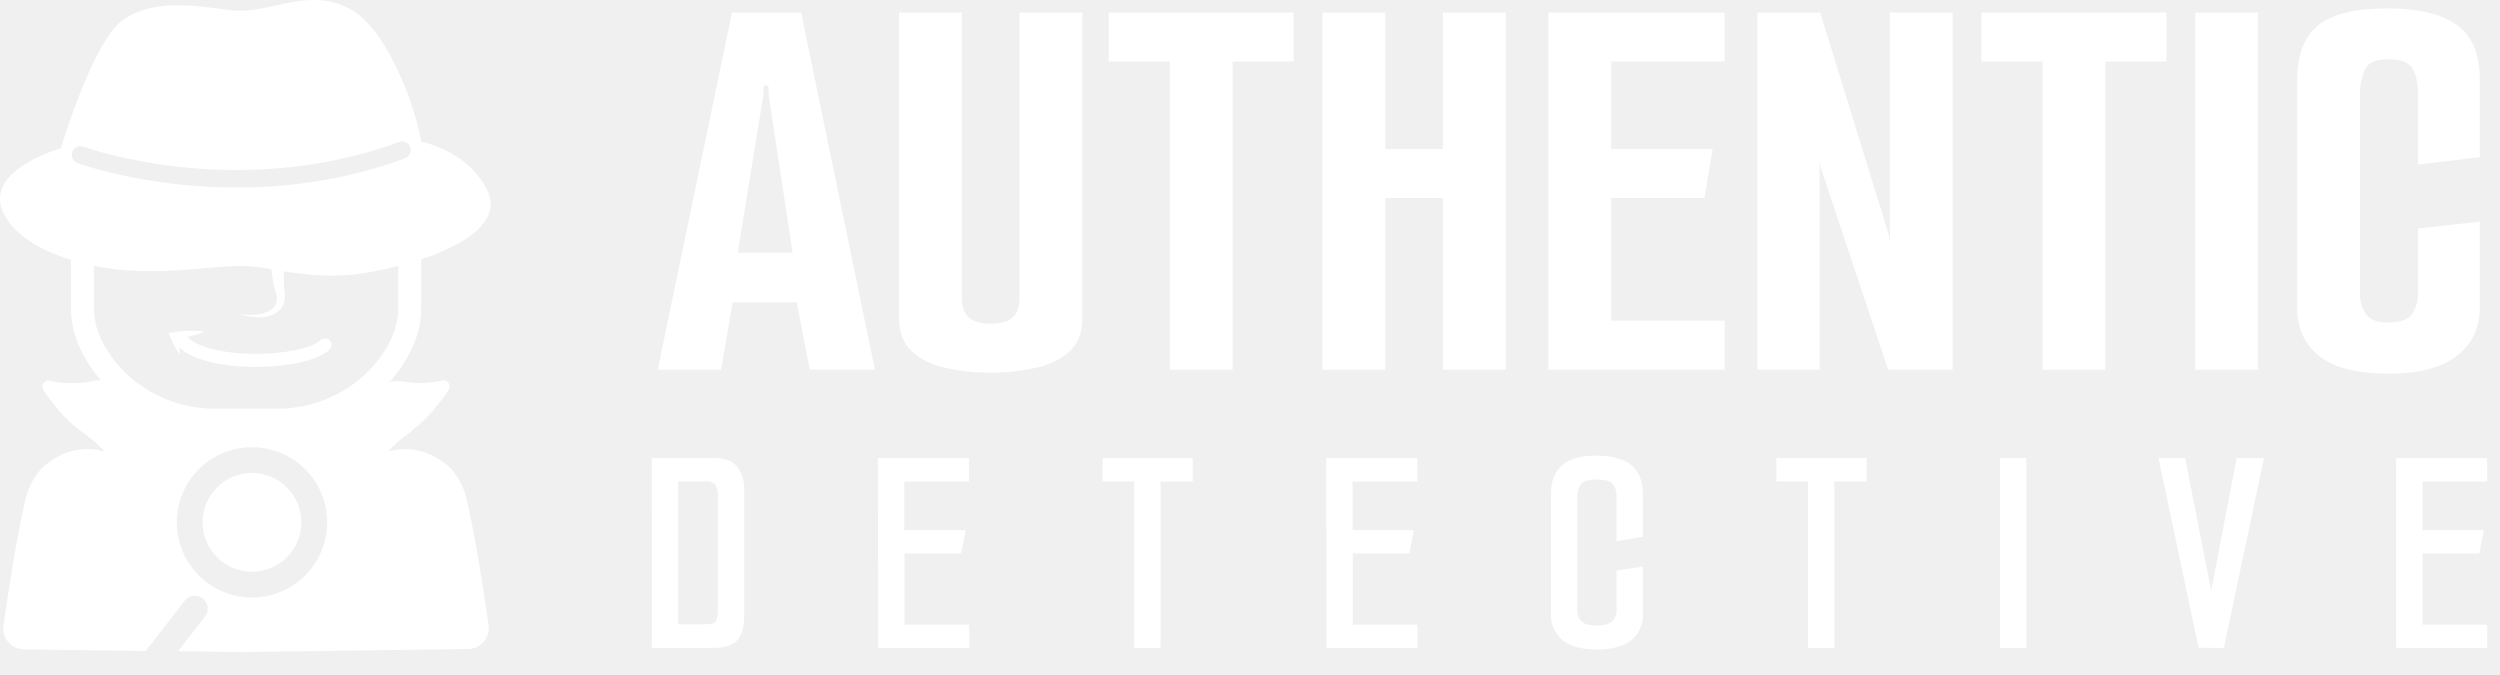
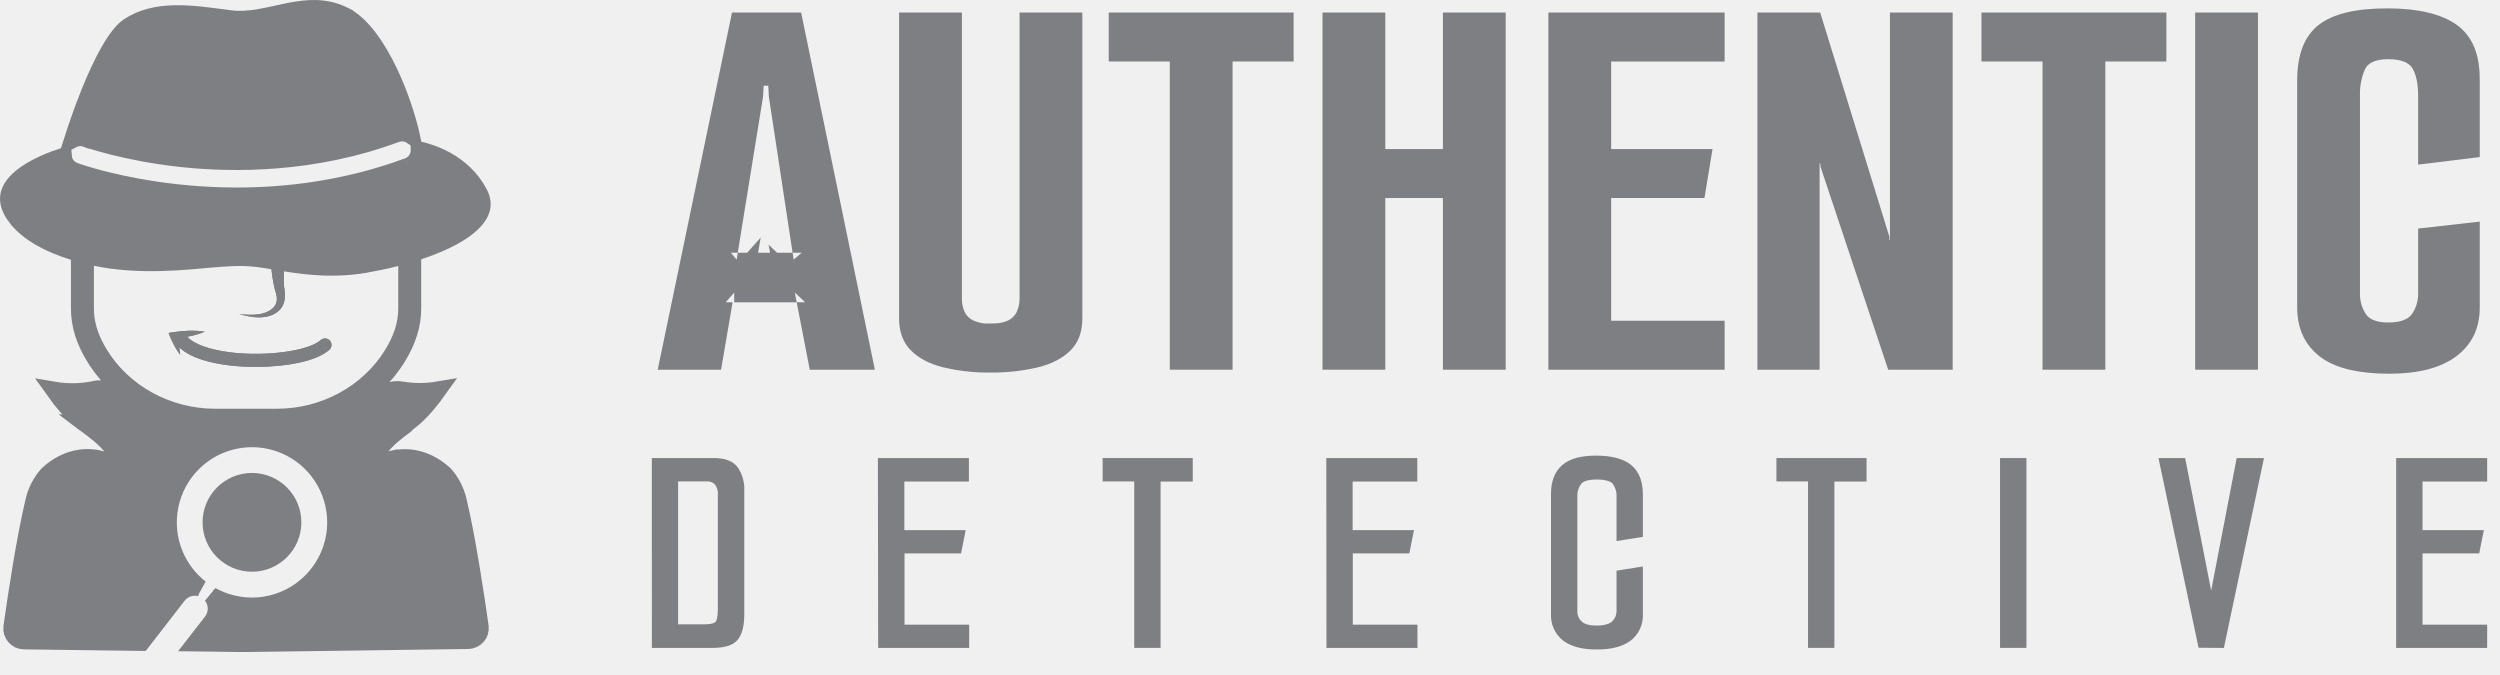
<svg xmlns="http://www.w3.org/2000/svg" width="100" height="27" viewBox="0 0 100 27" fill="none">
-   <path d="M11.368 10.663C11.348 10.926 11.346 11.191 11.362 11.455C11.366 11.512 11.38 11.583 11.389 11.66C11.398 11.739 11.4 11.818 11.394 11.898C11.387 12.068 11.325 12.231 11.219 12.363C10.99 12.618 10.678 12.687 10.393 12.695C10.109 12.702 9.834 12.63 9.565 12.566C9.841 12.588 10.119 12.61 10.382 12.566C10.644 12.521 10.895 12.399 11.009 12.21C11.063 12.114 11.085 12.004 11.071 11.896C11.065 11.838 11.054 11.781 11.038 11.725C11.022 11.668 10.999 11.607 10.981 11.525C10.917 11.244 10.873 10.957 10.849 10.669L11.368 10.663Z" fill="white" />
-   <path d="M10.078 22.869C11.169 22.869 12.054 21.985 12.054 20.894C12.054 19.803 11.169 18.918 10.078 18.918C8.987 18.918 8.103 19.803 8.103 20.894C8.103 21.985 8.987 22.869 10.078 22.869Z" fill="white" />
-   <path d="M19.543 25.012C19.364 23.744 19.022 21.464 18.66 19.952C18.556 19.502 18.34 19.084 18.032 18.739L18.027 18.733C17.079 17.849 16.102 17.931 15.707 18.015C15.704 18.016 15.7 18.016 15.696 18.015C15.674 18.02 15.653 18.027 15.631 18.03C15.618 18.034 15.608 18.037 15.599 18.039C15.578 18.045 15.557 18.048 15.537 18.053C15.669 17.897 15.816 17.754 15.975 17.625C16.128 17.496 16.284 17.378 16.443 17.263L16.448 17.26C16.473 17.224 16.503 17.192 16.538 17.166C17.116 16.74 17.625 16.074 17.949 15.595C17.976 15.555 17.991 15.506 17.991 15.457C17.99 15.408 17.975 15.359 17.947 15.319C17.919 15.278 17.879 15.248 17.832 15.23C17.786 15.213 17.736 15.21 17.688 15.222C17.171 15.338 16.635 15.351 16.112 15.261C15.937 15.232 15.758 15.239 15.585 15.283C15.585 15.283 15.582 15.283 15.58 15.283C15.802 15.037 16.002 14.772 16.178 14.491C16.629 13.764 16.848 13.062 16.848 12.341V9.019C16.848 8.898 16.8 8.781 16.713 8.695C16.627 8.609 16.511 8.56 16.389 8.56C16.267 8.56 16.15 8.609 16.064 8.695C15.978 8.781 15.93 8.898 15.93 9.019V12.345C15.93 12.887 15.756 13.434 15.397 14.009C14.501 15.454 12.849 16.349 11.086 16.349H8.599C6.836 16.349 5.184 15.453 4.288 14.009C3.93 13.434 3.756 12.887 3.756 12.345V8.943C3.756 8.821 3.708 8.704 3.622 8.618C3.535 8.532 3.419 8.484 3.297 8.484C3.175 8.484 3.058 8.532 2.972 8.618C2.886 8.704 2.837 8.821 2.837 8.943V12.345C2.837 13.065 3.057 13.768 3.507 14.495C3.666 14.748 3.844 14.988 4.041 15.213H4.038C3.949 15.207 3.86 15.214 3.773 15.232C3.189 15.363 2.583 15.363 1.999 15.232C1.951 15.22 1.901 15.223 1.854 15.24C1.808 15.257 1.768 15.288 1.74 15.329C1.711 15.369 1.696 15.417 1.695 15.467C1.695 15.516 1.709 15.565 1.737 15.606C2.06 16.084 2.57 16.75 3.147 17.178C3.157 17.185 3.165 17.192 3.174 17.201L3.184 17.21L3.265 17.267C3.424 17.381 3.58 17.5 3.733 17.629C3.892 17.758 4.039 17.901 4.172 18.057H4.168C4.165 18.056 4.163 18.056 4.16 18.057C4.088 18.043 4.018 18.025 3.949 18.002H3.946C3.525 17.924 2.583 17.878 1.67 18.73L1.66 18.74C1.347 19.087 1.128 19.509 1.023 19.964C0.662 21.478 0.319 23.758 0.14 25.026C0.123 25.143 0.132 25.262 0.166 25.376C0.199 25.489 0.256 25.594 0.333 25.684C0.41 25.774 0.505 25.846 0.612 25.897C0.719 25.947 0.836 25.974 0.954 25.975L5.85 26.04C5.864 26.004 5.883 25.971 5.907 25.941L7.385 24.029C7.427 23.976 7.478 23.931 7.537 23.897C7.596 23.864 7.661 23.842 7.728 23.834C7.796 23.825 7.864 23.83 7.929 23.848C7.995 23.866 8.056 23.896 8.11 23.938C8.163 23.979 8.208 24.031 8.242 24.09C8.275 24.149 8.297 24.214 8.305 24.281C8.314 24.348 8.309 24.417 8.291 24.482C8.273 24.547 8.243 24.609 8.201 24.662L7.125 26.048L9.626 26.081H9.828L18.73 25.96C18.848 25.958 18.964 25.931 19.071 25.881C19.178 25.831 19.273 25.759 19.35 25.669C19.427 25.579 19.484 25.474 19.517 25.361C19.55 25.248 19.559 25.129 19.543 25.012ZM10.08 23.902C9.485 23.902 8.903 23.726 8.409 23.395C7.914 23.065 7.529 22.595 7.301 22.045C7.074 21.496 7.014 20.891 7.13 20.308C7.246 19.724 7.533 19.188 7.953 18.768C8.374 18.347 8.91 18.061 9.493 17.945C10.077 17.829 10.682 17.889 11.231 18.116C11.781 18.344 12.25 18.73 12.581 19.224C12.911 19.719 13.087 20.3 13.087 20.895C13.086 21.692 12.769 22.457 12.205 23.02C11.641 23.584 10.877 23.901 10.08 23.902Z" fill="white" />
-   <path d="M13.195 13.623C13.172 13.598 13.144 13.577 13.113 13.562C13.082 13.547 13.049 13.539 13.015 13.537C12.981 13.535 12.946 13.54 12.914 13.552C12.882 13.563 12.852 13.581 12.827 13.604C12.342 14.038 10.663 14.268 9.235 14.097C8.39 13.995 7.748 13.763 7.491 13.469L7.568 13.455C7.781 13.414 7.99 13.352 8.191 13.268C7.976 13.234 7.759 13.221 7.542 13.231C7.328 13.238 7.116 13.258 6.905 13.292L6.742 13.318L6.799 13.461C6.852 13.589 6.913 13.713 6.978 13.836C7.045 13.961 7.122 14.081 7.207 14.194C7.2 14.091 7.187 13.988 7.167 13.887C7.631 14.343 8.492 14.534 9.171 14.615C9.525 14.657 9.881 14.677 10.237 14.676C11.426 14.676 12.653 14.458 13.173 13.992C13.225 13.946 13.256 13.881 13.26 13.812C13.264 13.743 13.241 13.675 13.195 13.623Z" fill="white" />
-   <path d="M19.477 7.588C18.753 6.174 17.28 5.762 16.852 5.667C16.579 4.167 15.479 1.102 13.935 0.323C12.236 -0.533 10.71 0.608 9.225 0.41C7.741 0.212 6.175 -0.05 4.94 0.783C3.757 1.582 2.537 5.597 2.437 5.93C1.681 6.163 -0.981 7.141 0.382 8.912C0.91 9.597 1.809 10.075 2.833 10.391C3.131 10.485 3.438 10.562 3.752 10.63C5.591 11.019 7.545 10.781 8.451 10.704C9.645 10.603 9.938 10.615 10.848 10.767C11.011 10.794 11.178 10.824 11.35 10.852C12.303 11.003 13.388 11.127 14.642 10.913C15.069 10.84 15.498 10.75 15.919 10.643C16.234 10.563 16.542 10.472 16.838 10.376C18.705 9.761 20.096 8.798 19.477 7.588ZM16.215 6.329C13.791 7.23 11.426 7.501 9.465 7.501C8.686 7.5 7.907 7.457 7.132 7.373C4.732 7.112 3.173 6.55 3.108 6.526C3.064 6.512 3.023 6.488 2.988 6.457C2.952 6.427 2.924 6.389 2.903 6.347C2.883 6.305 2.871 6.259 2.869 6.212C2.866 6.165 2.873 6.119 2.89 6.075C2.906 6.031 2.93 5.99 2.962 5.956C2.994 5.922 3.033 5.895 3.076 5.875C3.118 5.856 3.164 5.846 3.211 5.845C3.258 5.845 3.305 5.853 3.348 5.871C3.372 5.879 4.914 6.432 7.229 6.681C9.363 6.909 12.612 6.922 15.97 5.674C16.056 5.645 16.151 5.65 16.233 5.689C16.315 5.728 16.379 5.798 16.41 5.883C16.442 5.969 16.439 6.063 16.402 6.146C16.366 6.229 16.298 6.295 16.213 6.329H16.215Z" fill="white" />
-   <path d="M26.308 14.788L29.28 0.501H32.045L34.995 14.788H32.391L31.792 11.7L32.207 12.092H29.027L29.373 11.7L28.843 14.788H26.308ZM29.464 10.386L29.234 10.109H32.068L31.746 10.386L30.755 3.865L30.732 3.428H30.547L30.524 3.865L29.464 10.386Z" fill="white" />
-   <path d="M39.603 14.903C38.975 14.91 38.348 14.841 37.737 14.696C37.182 14.557 36.748 14.331 36.435 14.016C36.121 13.701 35.964 13.275 35.963 12.737V0.501H38.476V11.956C38.475 12.121 38.507 12.285 38.568 12.439C38.635 12.6 38.758 12.731 38.913 12.809C39.129 12.91 39.367 12.957 39.605 12.946C39.928 12.946 40.174 12.9 40.344 12.809C40.503 12.729 40.626 12.593 40.69 12.428C40.749 12.277 40.78 12.117 40.782 11.956V0.501H43.294V12.737C43.294 13.275 43.137 13.701 42.822 14.016C42.507 14.331 42.069 14.557 41.508 14.696C40.884 14.841 40.245 14.911 39.603 14.903Z" fill="white" />
-   <path d="M46.791 2.46H44.349V0.501H51.745V2.46H49.303V14.788H46.791V2.46Z" fill="white" />
-   <path d="M52.9 0.501H55.412V5.962H57.716V0.501H60.228V14.788H57.716V7.921H55.412V14.788H52.9V0.501Z" fill="white" />
-   <path d="M61.935 0.501H68.986V2.46H64.446V5.962H68.502L68.18 7.921H64.446V12.83H68.986V14.788H61.935V0.501Z" fill="white" />
-   <path d="M70.297 14.788V0.501H72.808L75.573 9.462V9.599H75.597V0.501H78.107V14.788H75.527L72.83 6.7L72.808 6.539H72.784V14.788H70.297Z" fill="white" />
-   <path d="M81.701 2.46H79.259V0.501H86.656V2.46H84.213V14.788H81.701V2.46Z" fill="white" />
-   <path d="M87.807 0.501H90.318V14.788H87.807V0.501Z" fill="white" />
-   <path d="M95.573 14.949C94.299 14.949 93.365 14.715 92.774 14.247C92.181 13.779 91.886 13.13 91.887 12.299V3.22C91.887 2.191 92.171 1.452 92.739 1.003C93.308 0.554 94.229 0.332 95.504 0.335C96.736 0.335 97.662 0.558 98.281 1.003C98.9 1.449 99.204 2.194 99.191 3.239V6.284L96.725 6.584V3.842C96.725 3.366 96.652 3.001 96.506 2.747C96.36 2.494 96.034 2.367 95.527 2.368C95.034 2.368 94.724 2.506 94.594 2.783C94.454 3.11 94.387 3.463 94.398 3.819V11.723C94.389 12.017 94.47 12.307 94.628 12.554C94.782 12.785 95.082 12.9 95.527 12.9C96.004 12.9 96.322 12.785 96.483 12.554C96.651 12.303 96.736 12.004 96.725 11.702V9.142L99.191 8.865V12.299C99.191 13.128 98.88 13.777 98.258 14.246C97.635 14.714 96.741 14.949 95.573 14.949Z" fill="white" />
-   <path d="M26.308 18.439H26.19V18.556L26.192 25.682V25.799H26.309H28.503C28.936 25.799 29.269 25.715 29.436 25.494C29.589 25.29 29.654 24.972 29.654 24.567V19.663C29.674 19.35 29.594 19.039 29.424 18.775L29.419 18.768C29.247 18.537 28.95 18.439 28.573 18.439H26.308ZM28.831 19.807L28.831 19.816V24.402C28.831 24.712 28.775 24.883 28.702 24.959C28.631 25.033 28.468 25.09 28.166 25.09H27.007V19.14H28.258L28.266 19.14C28.343 19.135 28.421 19.147 28.493 19.174C28.564 19.201 28.628 19.243 28.681 19.296C28.792 19.442 28.846 19.623 28.831 19.807Z" fill="white" stroke="white" stroke-width="0.234" />
-   <path d="M35.35 18.439H35.232L35.233 18.556L35.243 25.682L35.244 25.799H35.361H38.533H38.65V25.682V25.221V25.105H38.533H36.064V22.018H38.25H38.346L38.365 21.924L38.457 21.463L38.485 21.323H38.342H36.057V19.145H38.523H38.639V19.027V18.556V18.439H38.523H35.35Z" fill="white" stroke="white" stroke-width="0.234" />
-   <path d="M44.222 19.023V19.14H44.339H45.487V25.682V25.799H45.604H46.189H46.306V25.682V19.145H47.476H47.593V19.027V18.556V18.439H47.476H44.339H44.222V18.556V19.023Z" fill="white" stroke="white" stroke-width="0.234" />
-   <path d="M53.286 18.439H53.169L53.169 18.556L53.176 25.682L53.176 25.799H53.293H56.464H56.581V25.682V25.221V25.105H56.464H53.995V22.018H56.181H56.277L56.296 21.924L56.388 21.463L56.416 21.323H56.273H53.988V19.145H56.458H56.575V19.027V18.556V18.439H56.458H53.286Z" fill="white" stroke="white" stroke-width="0.234" />
-   <path d="M62.609 25.54L62.61 25.541C62.906 25.762 63.335 25.863 63.876 25.863C64.402 25.863 64.824 25.765 65.129 25.552L65.131 25.551C65.286 25.437 65.41 25.286 65.492 25.111C65.573 24.938 65.609 24.747 65.597 24.556V22.934V22.797L65.462 22.818L64.877 22.91L64.778 22.926V23.026V24.417L64.778 24.421C64.781 24.517 64.764 24.612 64.729 24.701C64.693 24.789 64.639 24.87 64.571 24.936C64.443 25.062 64.216 25.139 63.86 25.139C63.521 25.139 63.304 25.063 63.179 24.937C63.112 24.872 63.06 24.793 63.025 24.706C62.991 24.619 62.974 24.526 62.977 24.433L62.977 24.43V19.867L62.977 19.862C62.968 19.652 63.033 19.445 63.16 19.277C63.264 19.149 63.48 19.064 63.86 19.064C64.266 19.064 64.493 19.148 64.596 19.273C64.725 19.445 64.789 19.657 64.778 19.871L64.778 19.878V21.368V21.505L64.913 21.483L65.499 21.391L65.597 21.376V21.276V19.758C65.597 19.289 65.457 18.914 65.156 18.677C64.861 18.446 64.397 18.342 63.837 18.342C63.275 18.342 62.842 18.452 62.565 18.693C62.287 18.936 62.157 19.295 62.157 19.746V24.546C62.145 24.736 62.18 24.925 62.258 25.098C62.337 25.272 62.457 25.424 62.609 25.54Z" fill="white" stroke="white" stroke-width="0.234" />
-   <path d="M71.174 19.023V19.14H71.291H72.438V25.682V25.799H72.555H73.141H73.258V25.682V19.145H74.428H74.545V19.027V18.556V18.439H74.428H71.291H71.174V18.556V19.023Z" fill="white" stroke="white" stroke-width="0.234" />
-   <path d="M80.236 18.439H80.119V18.556V25.682V25.799H80.236H80.823H80.94V25.682V18.556V18.439H80.823H80.236Z" fill="white" stroke="white" stroke-width="0.234" />
-   <path d="M88.019 25.702L88.038 25.794L88.132 25.795L88.765 25.799L88.861 25.8L88.88 25.706L90.385 18.58L90.415 18.439H90.271H89.661H89.564L89.546 18.534L88.448 24.236L87.328 18.534L87.309 18.439H87.213H86.628H86.483L86.513 18.58L88.019 25.702Z" fill="white" stroke="white" stroke-width="0.234" />
-   <path d="M96.08 18.439H95.963V18.556V25.682V25.799H96.08H99.253H99.37V25.682V25.221V25.105H99.253H96.784V22.018H98.976H99.073L99.091 21.924L99.183 21.463L99.212 21.323H99.069H96.784V19.145H99.253H99.37V19.027V18.556V18.439H99.253H96.08Z" fill="white" stroke="white" stroke-width="0.234" />
+   <mask id="path-1-inside-1_3230_859" fill="white">
+     <path d="M11.368 10.663C11.348 10.926 11.346 11.191 11.362 11.455C11.366 11.512 11.38 11.583 11.389 11.66C11.398 11.739 11.4 11.818 11.394 11.898C11.387 12.068 11.325 12.231 11.219 12.363C10.99 12.618 10.678 12.687 10.393 12.695C10.109 12.702 9.834 12.63 9.565 12.566C9.841 12.588 10.119 12.61 10.382 12.566C10.644 12.521 10.895 12.399 11.009 12.21C11.063 12.114 11.085 12.004 11.071 11.896C11.065 11.838 11.054 11.781 11.038 11.725C11.022 11.668 10.999 11.607 10.981 11.525C10.917 11.244 10.873 10.957 10.849 10.669L11.368 10.663Z" />
+   </mask>
+   <path d="M11.368 10.663C11.348 10.926 11.346 11.191 11.362 11.455C11.366 11.512 11.38 11.583 11.389 11.66C11.398 11.739 11.4 11.818 11.394 11.898C11.387 12.068 11.325 12.231 11.219 12.363C10.99 12.618 10.678 12.687 10.393 12.695C10.109 12.702 9.834 12.63 9.565 12.566C9.841 12.588 10.119 12.61 10.382 12.566C10.644 12.521 10.895 12.399 11.009 12.21C11.063 12.114 11.085 12.004 11.071 11.896C11.065 11.838 11.054 11.781 11.038 11.725C11.022 11.668 10.999 11.607 10.981 11.525C10.917 11.244 10.873 10.957 10.849 10.669L11.368 10.663Z" fill="#7E7F82" />
+   <path d="M11.368 10.663L12.035 10.713L12.09 9.985L11.359 9.994L11.368 10.663ZM11.362 11.455L10.695 11.495L10.695 11.501L11.362 11.455ZM11.389 11.66L10.725 11.733L10.725 11.737L11.389 11.66ZM11.394 11.898L10.728 11.853L10.727 11.861L10.727 11.868L11.394 11.898ZM11.219 12.363L11.716 12.809L11.728 12.796L11.739 12.782L11.219 12.363ZM10.393 12.695L10.411 13.363L10.411 13.363L10.393 12.695ZM9.565 12.566L9.618 11.9L9.411 13.216L9.565 12.566ZM10.382 12.566L10.493 13.225L10.493 13.225L10.382 12.566ZM11.009 12.21L11.581 12.555L11.586 12.547L11.591 12.538L11.009 12.21ZM11.071 11.896L10.406 11.967L10.408 11.98L11.071 11.896ZM11.038 11.725L10.392 11.899L10.395 11.907L11.038 11.725ZM10.981 11.525L10.329 11.672L10.329 11.676L10.981 11.525ZM10.849 10.669L10.841 10.001L10.124 10.011L10.183 10.725L10.849 10.669ZM11.368 10.663L10.702 10.612C10.68 10.906 10.677 11.201 10.695 11.495L11.362 11.455L12.029 11.415C12.015 11.181 12.017 10.947 12.035 10.713L11.368 10.663ZM11.362 11.455L10.695 11.501C10.699 11.56 10.708 11.617 10.713 11.648C10.719 11.688 10.722 11.71 10.725 11.733L11.389 11.66L12.053 11.587C12.047 11.533 12.039 11.481 12.035 11.451C12.029 11.414 12.028 11.407 12.029 11.409L11.362 11.455ZM11.389 11.66L10.725 11.737C10.729 11.775 10.73 11.814 10.728 11.853L11.394 11.898L12.061 11.942C12.069 11.823 12.066 11.703 12.053 11.584L11.389 11.66ZM11.394 11.898L10.727 11.868C10.726 11.896 10.716 11.922 10.698 11.944L11.219 12.363L11.739 12.782C11.935 12.539 12.048 12.239 12.062 11.927L11.394 11.898ZM11.219 12.363L10.721 11.917C10.67 11.974 10.578 12.021 10.376 12.027L10.393 12.695L10.411 13.363C10.778 13.353 11.311 13.261 11.716 12.809L11.219 12.363ZM10.393 12.695L10.376 12.027C10.198 12.031 10.019 11.987 9.72 11.916L9.565 12.566L9.411 13.216C9.649 13.273 10.02 13.373 10.411 13.363L10.393 12.695ZM9.565 12.566L9.513 13.232C9.769 13.252 10.134 13.286 10.493 13.225L10.382 12.566L10.27 11.907C10.104 11.935 9.912 11.923 9.618 11.9L9.565 12.566ZM10.382 12.566L10.493 13.225C10.842 13.166 11.322 12.985 11.581 12.555L11.009 12.21L10.437 11.864C10.458 11.83 10.47 11.834 10.431 11.855C10.396 11.874 10.339 11.895 10.27 11.907L10.382 12.566ZM11.009 12.21L11.591 12.538C11.716 12.318 11.766 12.063 11.734 11.812L11.071 11.896L10.408 11.98C10.404 11.946 10.41 11.911 10.427 11.881L11.009 12.21ZM11.071 11.896L11.735 11.825C11.725 11.73 11.707 11.635 11.681 11.542L11.038 11.725L10.395 11.907C10.4 11.926 10.404 11.946 10.406 11.967L11.071 11.896ZM11.038 11.725L11.683 11.551C11.676 11.526 11.669 11.503 11.664 11.485C11.661 11.476 11.658 11.467 11.656 11.459C11.653 11.451 11.651 11.444 11.649 11.438C11.641 11.412 11.636 11.393 11.632 11.375L10.981 11.525L10.329 11.676C10.344 11.739 10.36 11.792 10.372 11.831C10.386 11.877 10.389 11.885 10.393 11.899L11.038 11.725ZM10.981 11.525L11.633 11.379C11.576 11.127 11.537 10.871 11.515 10.614L10.849 10.669L10.183 10.725C10.21 11.043 10.258 11.36 10.329 11.672L10.981 11.525ZM10.849 10.669L10.858 11.338L11.377 11.331L11.368 10.663L11.359 9.994L10.841 10.001L10.849 10.669Z" fill="#7E7F82" mask="url(#path-1-inside-1_3230_859)" />
+   <path d="M10.078 19.252C10.985 19.252 11.72 19.987 11.72 20.894C11.72 21.8 10.985 22.535 10.078 22.535C9.172 22.535 8.437 21.8 8.437 20.894C8.437 19.987 9.172 19.252 10.078 19.252Z" fill="#7E7F82" stroke="#7E7F82" stroke-width="0.668" />
+   <path d="M3.297 8.818C3.33 8.818 3.362 8.831 3.386 8.855C3.409 8.878 3.422 8.91 3.422 8.943V12.345C3.422 12.886 3.574 13.418 3.869 13.955L4.004 14.186C4.964 15.732 6.726 16.683 8.6 16.683H11.086C12.959 16.683 14.721 15.733 15.681 14.185C16.064 13.569 16.264 12.963 16.264 12.345V9.02C16.264 8.987 16.277 8.954 16.301 8.931C16.324 8.908 16.356 8.895 16.389 8.895C16.422 8.895 16.454 8.907 16.477 8.931C16.501 8.954 16.514 8.987 16.514 9.02V12.341C16.514 12.988 16.318 13.63 15.895 14.314C15.729 14.578 15.541 14.828 15.332 15.059L14.827 15.617H15.627L15.667 15.607C15.794 15.575 15.927 15.568 16.056 15.59V15.591C16.548 15.676 17.051 15.674 17.542 15.59C17.273 15.968 16.923 16.408 16.536 16.741L16.34 16.897L16.335 16.901C16.292 16.933 16.254 16.972 16.219 17.013C16.067 17.123 15.915 17.239 15.765 17.366C15.589 17.507 15.428 17.665 15.282 17.837L14.608 18.63L15.617 18.377C15.62 18.377 15.623 18.376 15.637 18.373C15.647 18.371 15.666 18.367 15.687 18.362L15.685 18.361C15.695 18.358 15.703 18.358 15.706 18.357C15.711 18.355 15.713 18.354 15.715 18.354C15.728 18.351 15.739 18.349 15.747 18.347C15.753 18.345 15.757 18.344 15.76 18.343C15.765 18.342 15.77 18.342 15.775 18.341L15.776 18.342C16.105 18.272 16.953 18.195 17.792 18.972C18.058 19.273 18.244 19.636 18.334 20.028L18.335 20.03C18.692 21.523 19.032 23.787 19.212 25.057V25.058C19.221 25.128 19.216 25.199 19.196 25.267C19.186 25.301 19.173 25.334 19.156 25.364L19.097 25.451C19.051 25.505 18.994 25.548 18.93 25.578C18.898 25.593 18.863 25.605 18.829 25.613L18.725 25.626L9.823 25.747H9.631L7.8 25.723L8.465 24.867C8.533 24.779 8.584 24.678 8.613 24.571C8.643 24.463 8.651 24.35 8.637 24.239V24.238C8.623 24.128 8.588 24.021 8.532 23.924H8.531C8.509 23.885 8.484 23.849 8.456 23.815C8.88 24.05 9.349 24.191 9.833 24.227L10.08 24.237C10.966 24.235 11.815 23.882 12.441 23.256C13.068 22.63 13.421 21.781 13.422 20.896V20.895C13.422 20.234 13.225 19.588 12.858 19.038C12.491 18.489 11.97 18.061 11.359 17.808C10.749 17.555 10.077 17.489 9.429 17.617C8.78 17.746 8.184 18.064 7.717 18.532C7.25 18.999 6.932 19.594 6.803 20.242C6.674 20.891 6.739 21.562 6.992 22.173C7.213 22.706 7.568 23.173 8.021 23.527L8.018 23.526C7.937 23.503 7.853 23.493 7.77 23.495L7.687 23.502C7.576 23.516 7.469 23.552 7.372 23.607C7.299 23.648 7.233 23.701 7.176 23.761L7.121 23.825L5.667 25.702L0.959 25.641C0.888 25.64 0.818 25.624 0.754 25.594C0.69 25.564 0.633 25.521 0.587 25.467C0.541 25.413 0.506 25.349 0.486 25.282C0.466 25.214 0.461 25.142 0.471 25.073C0.65 23.803 0.992 21.538 1.349 20.042V20.039C1.44 19.642 1.63 19.275 1.901 18.971C2.709 18.219 3.526 18.264 3.883 18.33C3.954 18.352 4.025 18.371 4.098 18.385L4.137 18.392L4.176 18.391H4.896L4.426 17.84C4.316 17.712 4.198 17.591 4.072 17.479L3.944 17.369C3.784 17.235 3.621 17.112 3.461 16.996L3.457 16.993L3.381 16.94C3.369 16.93 3.358 16.919 3.346 16.91H3.347C2.882 16.566 2.456 16.041 2.143 15.6C2.706 15.697 3.283 15.684 3.842 15.559C3.899 15.547 3.958 15.542 4.017 15.546L4.027 15.547H4.777L4.292 14.992C4.107 14.781 3.94 14.556 3.791 14.318H3.79C3.366 13.634 3.172 12.992 3.172 12.345V8.943C3.172 8.91 3.185 8.878 3.208 8.855C3.231 8.831 3.264 8.818 3.297 8.818Z" fill="#7E7F82" stroke="#7E7F82" stroke-width="0.668" />
+   <mask id="path-5-inside-2_3230_859" fill="white">
+     <path d="M13.195 13.623C13.172 13.598 13.144 13.577 13.113 13.562C13.082 13.547 13.049 13.539 13.015 13.537C12.981 13.535 12.946 13.54 12.914 13.552C12.882 13.563 12.852 13.581 12.827 13.604C12.342 14.038 10.663 14.268 9.235 14.097C8.39 13.995 7.748 13.763 7.491 13.469L7.568 13.455C7.781 13.414 7.99 13.352 8.191 13.268C7.976 13.234 7.759 13.221 7.542 13.231C7.328 13.238 7.116 13.258 6.905 13.292L6.742 13.318L6.799 13.461C6.852 13.589 6.913 13.713 6.978 13.836C7.045 13.961 7.122 14.081 7.207 14.194C7.2 14.091 7.187 13.988 7.167 13.887C7.631 14.343 8.492 14.534 9.171 14.615C9.525 14.657 9.881 14.677 10.237 14.676C11.426 14.676 12.653 14.458 13.173 13.992C13.225 13.946 13.256 13.881 13.26 13.812C13.264 13.743 13.241 13.675 13.195 13.623Z" />
+   </mask>
+   <path d="M13.195 13.623C13.172 13.598 13.144 13.577 13.113 13.562C13.082 13.547 13.049 13.539 13.015 13.537C12.981 13.535 12.946 13.54 12.914 13.552C12.882 13.563 12.852 13.581 12.827 13.604C12.342 14.038 10.663 14.268 9.235 14.097C8.39 13.995 7.748 13.763 7.491 13.469L7.568 13.455C7.781 13.414 7.99 13.352 8.191 13.268C7.976 13.234 7.759 13.221 7.542 13.231C7.328 13.238 7.116 13.258 6.905 13.292L6.742 13.318L6.799 13.461C6.852 13.589 6.913 13.713 6.978 13.836C7.045 13.961 7.122 14.081 7.207 14.194C7.2 14.091 7.187 13.988 7.167 13.887C7.631 14.343 8.492 14.534 9.171 14.615C9.525 14.657 9.881 14.677 10.237 14.676C11.426 14.676 12.653 14.458 13.173 13.992C13.225 13.946 13.256 13.881 13.26 13.812C13.264 13.743 13.241 13.675 13.195 13.623Z" fill="#7E7F82" />
+   <path d="M13.195 13.623L13.694 13.18L13.693 13.178L13.195 13.623ZM13.015 13.537L12.978 14.204L12.978 14.204L13.015 13.537ZM12.914 13.552L12.692 12.921L12.691 12.921L12.914 13.552ZM12.827 13.604L13.272 14.101L13.274 14.1L12.827 13.604ZM9.235 14.097L9.155 14.761L9.155 14.761L9.235 14.097ZM7.491 13.469L7.369 12.812L6.214 13.026L6.988 13.91L7.491 13.469ZM7.568 13.455L7.689 14.112L7.694 14.111L7.568 13.455ZM8.191 13.268L8.447 13.886L10.627 12.984L8.298 12.609L8.191 13.268ZM7.542 13.231L7.564 13.899L7.571 13.899L7.542 13.231ZM6.905 13.292L7.009 13.952L7.01 13.952L6.905 13.292ZM6.742 13.318L6.638 12.658L5.812 12.788L6.121 13.565L6.742 13.318ZM6.799 13.461L6.178 13.708L6.182 13.717L6.799 13.461ZM6.978 13.836L6.387 14.149L6.389 14.152L6.978 13.836ZM7.207 14.194L6.673 14.596L8.017 16.384L7.874 14.151L7.207 14.194ZM7.167 13.887L7.636 13.41L6.103 11.902L6.511 14.014L7.167 13.887ZM9.171 14.615L9.091 15.279L9.093 15.279L9.171 14.615ZM10.237 14.676V14.008L10.236 14.008L10.237 14.676ZM13.173 13.992L12.729 13.492L12.727 13.494L13.173 13.992ZM13.195 13.623L13.693 13.178C13.612 13.087 13.513 13.013 13.403 12.96L13.113 13.562L12.824 14.165C12.776 14.142 12.732 14.109 12.696 14.069L13.195 13.623ZM13.113 13.562L13.403 12.96C13.292 12.907 13.173 12.876 13.051 12.87L13.015 13.537L12.978 14.204C12.925 14.201 12.873 14.188 12.824 14.165L13.113 13.562ZM13.015 13.537L13.051 12.87C12.929 12.863 12.807 12.881 12.692 12.921L12.914 13.552L13.136 14.182C13.086 14.2 13.033 14.207 12.978 14.204L13.015 13.537ZM12.914 13.552L12.691 12.921C12.577 12.962 12.471 13.025 12.38 13.107L12.827 13.604L13.274 14.1C13.234 14.136 13.187 14.164 13.137 14.181L12.914 13.552ZM12.827 13.604L12.381 13.106C12.363 13.121 12.272 13.182 12.056 13.252C11.855 13.317 11.596 13.374 11.293 13.415C10.688 13.498 9.969 13.512 9.314 13.434L9.235 14.097L9.155 14.761C9.929 14.853 10.763 14.837 11.476 14.739C11.832 14.69 12.172 14.619 12.467 14.524C12.747 14.434 13.048 14.303 13.272 14.101L12.827 13.604ZM9.235 14.097L9.315 13.434C8.929 13.387 8.609 13.313 8.369 13.227C8.114 13.135 8.013 13.051 7.994 13.029L7.491 13.469L6.988 13.91C7.226 14.181 7.575 14.361 7.916 14.484C8.273 14.613 8.696 14.705 9.155 14.761L9.235 14.097ZM7.491 13.469L7.612 14.127L7.689 14.112L7.568 13.455L7.447 12.798L7.369 12.812L7.491 13.469ZM7.568 13.455L7.694 14.111C7.952 14.062 8.204 13.986 8.447 13.886L8.191 13.268L7.936 12.651C7.777 12.717 7.611 12.766 7.442 12.799L7.568 13.455ZM8.191 13.268L8.298 12.609C8.038 12.567 7.775 12.552 7.513 12.563L7.542 13.231L7.571 13.899C7.743 13.891 7.915 13.901 8.085 13.928L8.191 13.268ZM7.542 13.231L7.519 12.563C7.278 12.571 7.038 12.594 6.8 12.632L6.905 13.292L7.01 13.952C7.193 13.923 7.378 13.905 7.564 13.899L7.542 13.231ZM6.905 13.292L6.801 12.632L6.638 12.658L6.742 13.318L6.846 13.978L7.009 13.952L6.905 13.292ZM6.742 13.318L6.121 13.565L6.178 13.708L6.799 13.461L7.42 13.213L7.363 13.07L6.742 13.318ZM6.799 13.461L6.182 13.717C6.246 13.87 6.316 14.014 6.388 14.149L6.978 13.836L7.569 13.524C7.51 13.412 7.459 13.307 7.417 13.205L6.799 13.461ZM6.978 13.836L6.389 14.152C6.472 14.307 6.567 14.455 6.673 14.596L7.207 14.194L7.741 13.793C7.676 13.707 7.618 13.616 7.568 13.521L6.978 13.836ZM7.207 14.194L7.874 14.151C7.865 14.02 7.848 13.889 7.823 13.76L7.167 13.887L6.511 14.014C6.525 14.087 6.535 14.162 6.54 14.237L7.207 14.194ZM7.167 13.887L6.699 14.363C7.037 14.696 7.48 14.898 7.884 15.028C8.297 15.16 8.728 15.235 9.091 15.279L9.171 14.615L9.251 13.952C8.935 13.914 8.596 13.852 8.293 13.755C7.981 13.655 7.762 13.534 7.636 13.41L7.167 13.887ZM9.171 14.615L9.093 15.279C9.473 15.323 9.856 15.345 10.238 15.345L10.237 14.676L10.236 14.008C9.906 14.009 9.576 13.99 9.249 13.951L9.171 14.615ZM10.237 14.676V15.345C10.868 15.345 11.521 15.287 12.098 15.162C12.651 15.042 13.227 14.84 13.619 14.489L13.173 13.992L12.727 13.494C12.599 13.609 12.302 13.75 11.814 13.856C11.35 13.957 10.795 14.008 10.237 14.008V14.676ZM13.173 13.992L13.617 14.491C13.801 14.327 13.913 14.097 13.927 13.851L13.26 13.812L12.593 13.773C12.599 13.665 12.648 13.564 12.729 13.492L13.173 13.992ZM13.26 13.812L13.927 13.851C13.942 13.605 13.858 13.364 13.694 13.18L13.195 13.623L12.695 14.067C12.623 13.986 12.587 13.88 12.593 13.773L13.26 13.812Z" fill="#7E7F82" mask="url(#path-5-inside-2_3230_859)" />
+   <path d="M16.78 5.994C17.188 6.084 18.528 6.467 19.18 7.74C19.3 7.976 19.315 8.179 19.266 8.361C19.214 8.552 19.085 8.754 18.862 8.961C18.468 9.328 17.837 9.661 17.07 9.941L16.733 10.058C16.444 10.152 16.143 10.242 15.837 10.319C15.631 10.371 15.423 10.42 15.214 10.464L14.586 10.584C13.386 10.788 12.344 10.672 11.402 10.523H11.403C11.231 10.494 11.072 10.466 10.903 10.438H10.902C10.444 10.361 10.125 10.317 9.765 10.307C9.408 10.297 9.02 10.321 8.423 10.371C7.499 10.45 5.601 10.68 3.82 10.303H3.821C3.515 10.237 3.219 10.162 2.935 10.072L2.932 10.071C1.934 9.763 1.113 9.313 0.647 8.708H0.646C0.349 8.322 0.304 8.025 0.35 7.798C0.398 7.557 0.565 7.322 0.83 7.1C1.365 6.651 2.163 6.364 2.535 6.249L2.538 6.248C2.545 6.333 2.565 6.416 2.603 6.492C2.642 6.575 2.699 6.649 2.768 6.709C2.833 6.767 2.91 6.81 2.993 6.839V6.84C2.996 6.841 2.999 6.842 3.004 6.844V6.843C3.168 6.902 4.731 7.448 7.096 7.705C7.686 7.77 8.278 7.81 8.871 7.826L9.465 7.835C11.455 7.835 13.862 7.56 16.331 6.642L16.324 6.605L16.338 6.639C16.462 6.589 16.567 6.504 16.643 6.396L16.708 6.281C16.749 6.189 16.765 6.089 16.763 5.99L16.78 5.994ZM11.565 0.447C12.321 0.298 13.036 0.243 13.784 0.62V0.621C14.45 0.957 15.07 1.826 15.568 2.868C15.997 3.765 16.307 4.73 16.465 5.44C16.436 5.421 16.407 5.403 16.376 5.388C16.255 5.33 16.122 5.31 15.991 5.328L15.862 5.357L15.854 5.361C12.56 6.585 9.368 6.574 7.264 6.349H7.265C4.985 6.103 3.469 5.559 3.46 5.556L3.459 5.557C3.378 5.526 3.292 5.51 3.205 5.512C3.159 5.513 3.114 5.517 3.069 5.527L2.939 5.57C2.924 5.577 2.91 5.587 2.895 5.595C3.04 5.144 3.285 4.413 3.592 3.657C3.822 3.091 4.082 2.519 4.354 2.043C4.632 1.556 4.899 1.215 5.126 1.061C5.672 0.692 6.302 0.557 6.995 0.544C7.695 0.531 8.428 0.641 9.182 0.741C9.601 0.797 10.013 0.757 10.406 0.688C10.78 0.623 11.208 0.517 11.565 0.447Z" fill="#7E7F82" stroke="#7E7F82" stroke-width="0.668" />
+   <path d="M31.773 0.835L34.585 14.454H32.666L32.273 12.426H33.048L32.437 11.849L32.022 11.457L31.54 11.003L31.964 10.64L32.286 10.362L32.97 9.775H31.991L31.086 3.827L31.065 3.41L31.049 3.094H30.23L30.213 3.41L30.19 3.829L29.226 9.775H28.523L28.977 10.322L29.207 10.6L29.541 11.003L29.122 11.479L28.776 11.871L28.287 12.426H28.908L28.561 14.454H26.719L29.552 0.835H31.773ZM31.417 10.443L31.494 10.959L31.267 10.744L31.463 11.758H29.702V11.757L29.901 10.596L29.738 10.779L29.794 10.443H31.417Z" fill="#7E7F82" stroke="#7E7F82" stroke-width="0.668" />
+   <path d="M38.142 0.835V11.955C38.141 12.163 38.181 12.37 38.258 12.563L38.26 12.568C38.346 12.773 38.493 12.945 38.681 13.062L38.764 13.107L38.772 13.111C39.032 13.234 39.318 13.29 39.605 13.279V13.28C39.607 13.28 39.608 13.279 39.609 13.279C39.613 13.279 39.617 13.28 39.621 13.28L39.62 13.279C39.959 13.278 40.265 13.231 40.503 13.102L40.502 13.102C40.73 12.984 40.908 12.789 41.001 12.55C41.075 12.362 41.114 12.162 41.116 11.96V0.835H42.96V12.737C42.96 13.206 42.825 13.54 42.586 13.779C42.326 14.039 41.95 14.242 41.433 14.37C40.834 14.509 40.221 14.576 39.607 14.568H39.6C39.149 14.574 38.699 14.538 38.255 14.461L37.813 14.371C37.304 14.243 36.931 14.04 36.672 13.78C36.433 13.541 36.298 13.206 36.297 12.736V0.835H38.142Z" fill="#7E7F82" stroke="#7E7F82" stroke-width="0.668" />
+   <path d="M51.411 0.835V2.126H48.969V14.454H47.125V2.126H44.683V0.835H51.411Z" fill="#7E7F82" stroke="#7E7F82" stroke-width="0.668" />
+   <path d="M55.078 0.835V6.297H58.05V0.835H59.894V14.454H58.05V7.587H55.078V14.454H53.234V0.835H55.078Z" fill="#7E7F82" stroke="#7E7F82" stroke-width="0.668" />
+   <path d="M68.651 0.835V2.126H64.112V6.297H68.107L67.895 7.587H64.112V13.164H68.651V14.454H62.269V0.835H68.651Z" fill="#7E7F82" stroke="#7E7F82" stroke-width="0.668" />
+   <path d="M72.561 0.835L75.239 9.513V9.934H75.931V0.835H77.773V14.454H75.768L73.156 6.621L73.139 6.492L73.098 6.205H72.45V14.454H70.631V0.835H72.561Z" fill="#7E7F82" stroke="#7E7F82" stroke-width="0.668" />
+   <path d="M86.321 0.835V2.126H83.879V14.454H82.035V2.126H79.593V0.835H86.321Z" fill="#7E7F82" stroke="#7E7F82" stroke-width="0.668" />
+   <path d="M89.984 0.835V14.454H88.141V0.835H89.984Z" fill="#7E7F82" stroke="#7E7F82" stroke-width="0.668" />
+   <path d="M95.503 0.669H95.504C96.705 0.669 97.549 0.889 98.086 1.275C98.524 1.59 98.795 2.104 98.848 2.884L98.856 3.235V5.987L97.06 6.207V3.842C97.06 3.341 96.984 2.908 96.796 2.581H96.795C96.555 2.164 96.064 2.033 95.526 2.034C94.991 2.034 94.505 2.185 94.291 2.641L94.287 2.651C94.147 2.976 94.072 3.325 94.064 3.678L94.064 3.83V11.713C94.054 12.075 94.152 12.431 94.347 12.735L94.351 12.74C94.567 13.063 94.933 13.2 95.348 13.228L95.527 13.234C96.037 13.234 96.5 13.113 96.757 12.746L96.762 12.74C96.942 12.469 97.044 12.154 97.059 11.83L97.06 11.69V9.44L98.856 9.238V12.298C98.856 13.031 98.589 13.578 98.057 13.979C97.515 14.387 96.703 14.615 95.573 14.615C94.404 14.615 93.591 14.411 93.079 14.057L92.981 13.985L92.804 13.829C92.417 13.447 92.22 12.947 92.221 12.299V3.22C92.221 2.248 92.488 1.628 92.946 1.266C93.425 0.888 94.252 0.666 95.503 0.669Z" fill="#7E7F82" stroke="#7E7F82" stroke-width="0.668" />
+   <path d="M26.308 18.439H26.19V18.556L26.192 25.682V25.799H26.309H28.503C28.936 25.799 29.269 25.715 29.436 25.494C29.589 25.29 29.654 24.972 29.654 24.567V19.663C29.674 19.35 29.594 19.039 29.424 18.775L29.419 18.768C29.247 18.537 28.95 18.439 28.573 18.439H26.308ZM28.831 19.807L28.831 19.816V24.402C28.831 24.712 28.775 24.883 28.702 24.959C28.631 25.033 28.468 25.09 28.166 25.09H27.007V19.14H28.258L28.266 19.14C28.343 19.135 28.421 19.147 28.493 19.174C28.564 19.201 28.628 19.243 28.681 19.296C28.792 19.442 28.846 19.623 28.831 19.807Z" fill="#7E7F82" stroke="#7E7F82" stroke-width="0.234" />
+   <path d="M35.35 18.439H35.232L35.233 18.556L35.243 25.682L35.244 25.799H35.361H38.533H38.65V25.682V25.221V25.105H38.533H36.064V22.018H38.25H38.346L38.365 21.924L38.457 21.463L38.485 21.323H38.342H36.057V19.145H38.523H38.639V19.027V18.556V18.439H38.523H35.35Z" fill="#7E7F82" stroke="#7E7F82" stroke-width="0.234" />
+   <path d="M44.222 19.023V19.14H44.339H45.487V25.682V25.799H45.604H46.189H46.306V25.682V19.145H47.476H47.593V19.027V18.556V18.439H47.476H44.339H44.222V18.556V19.023Z" fill="#7E7F82" stroke="#7E7F82" stroke-width="0.234" />
+   <path d="M53.286 18.439H53.169L53.169 18.556L53.176 25.682L53.176 25.799H53.293H56.464H56.581V25.682V25.221V25.105H56.464H53.995V22.018H56.181H56.277L56.296 21.924L56.388 21.463L56.416 21.323H56.273H53.988V19.145H56.458H56.575V19.027V18.556V18.439H56.458H53.286Z" fill="#7E7F82" stroke="#7E7F82" stroke-width="0.234" />
+   <path d="M62.609 25.54L62.61 25.541C62.906 25.762 63.335 25.863 63.876 25.863C64.402 25.863 64.824 25.765 65.129 25.552L65.131 25.551C65.286 25.437 65.41 25.286 65.492 25.111C65.573 24.938 65.609 24.747 65.597 24.556V22.934V22.797L65.462 22.818L64.877 22.91L64.778 22.926V23.026V24.417L64.778 24.421C64.781 24.517 64.764 24.612 64.729 24.701C64.693 24.789 64.639 24.87 64.571 24.936C64.443 25.062 64.216 25.139 63.86 25.139C63.521 25.139 63.304 25.063 63.179 24.937C63.112 24.872 63.06 24.793 63.025 24.706C62.991 24.619 62.974 24.526 62.977 24.433L62.977 24.43V19.867L62.977 19.862C62.968 19.652 63.033 19.445 63.16 19.277C63.264 19.149 63.48 19.064 63.86 19.064C64.266 19.064 64.493 19.148 64.596 19.273C64.725 19.445 64.789 19.657 64.778 19.871L64.778 19.878V21.368V21.505L64.913 21.483L65.499 21.391L65.597 21.376V21.276V19.758C65.597 19.289 65.457 18.914 65.156 18.677C64.861 18.446 64.397 18.342 63.837 18.342C63.275 18.342 62.842 18.452 62.565 18.693C62.287 18.936 62.157 19.295 62.157 19.746V24.546C62.145 24.736 62.18 24.925 62.258 25.098C62.337 25.272 62.457 25.424 62.609 25.54Z" fill="#7E7F82" stroke="#7E7F82" stroke-width="0.234" />
+   <path d="M71.174 19.023V19.14H71.291H72.438V25.682V25.799H72.555H73.141H73.258V25.682V19.145H74.428H74.545V19.027V18.556V18.439H74.428H71.291H71.174V18.556V19.023Z" fill="#7E7F82" stroke="#7E7F82" stroke-width="0.234" />
+   <path d="M80.236 18.439H80.119V18.556V25.682V25.799H80.236H80.823H80.94V25.682V18.556V18.439H80.823H80.236Z" fill="#7E7F82" stroke="#7E7F82" stroke-width="0.234" />
+   <path d="M88.019 25.702L88.038 25.794L88.132 25.795L88.765 25.799L88.861 25.8L88.88 25.706L90.385 18.58L90.415 18.439H90.271H89.661H89.564L89.546 18.534L88.448 24.236L87.328 18.534L87.309 18.439H87.213H86.628H86.483L86.513 18.58L88.019 25.702Z" fill="#7E7F82" stroke="#7E7F82" stroke-width="0.234" />
+   <path d="M96.08 18.439H95.963V18.556V25.682V25.799H96.08H99.253H99.37V25.682V25.221V25.105H99.253H96.784V22.018H98.976H99.073L99.091 21.924L99.183 21.463L99.212 21.323H99.069H96.784V19.145H99.253H99.37V19.027V18.556V18.439H99.253H96.08Z" fill="#7E7F82" stroke="#7E7F82" stroke-width="0.234" />
</svg>
